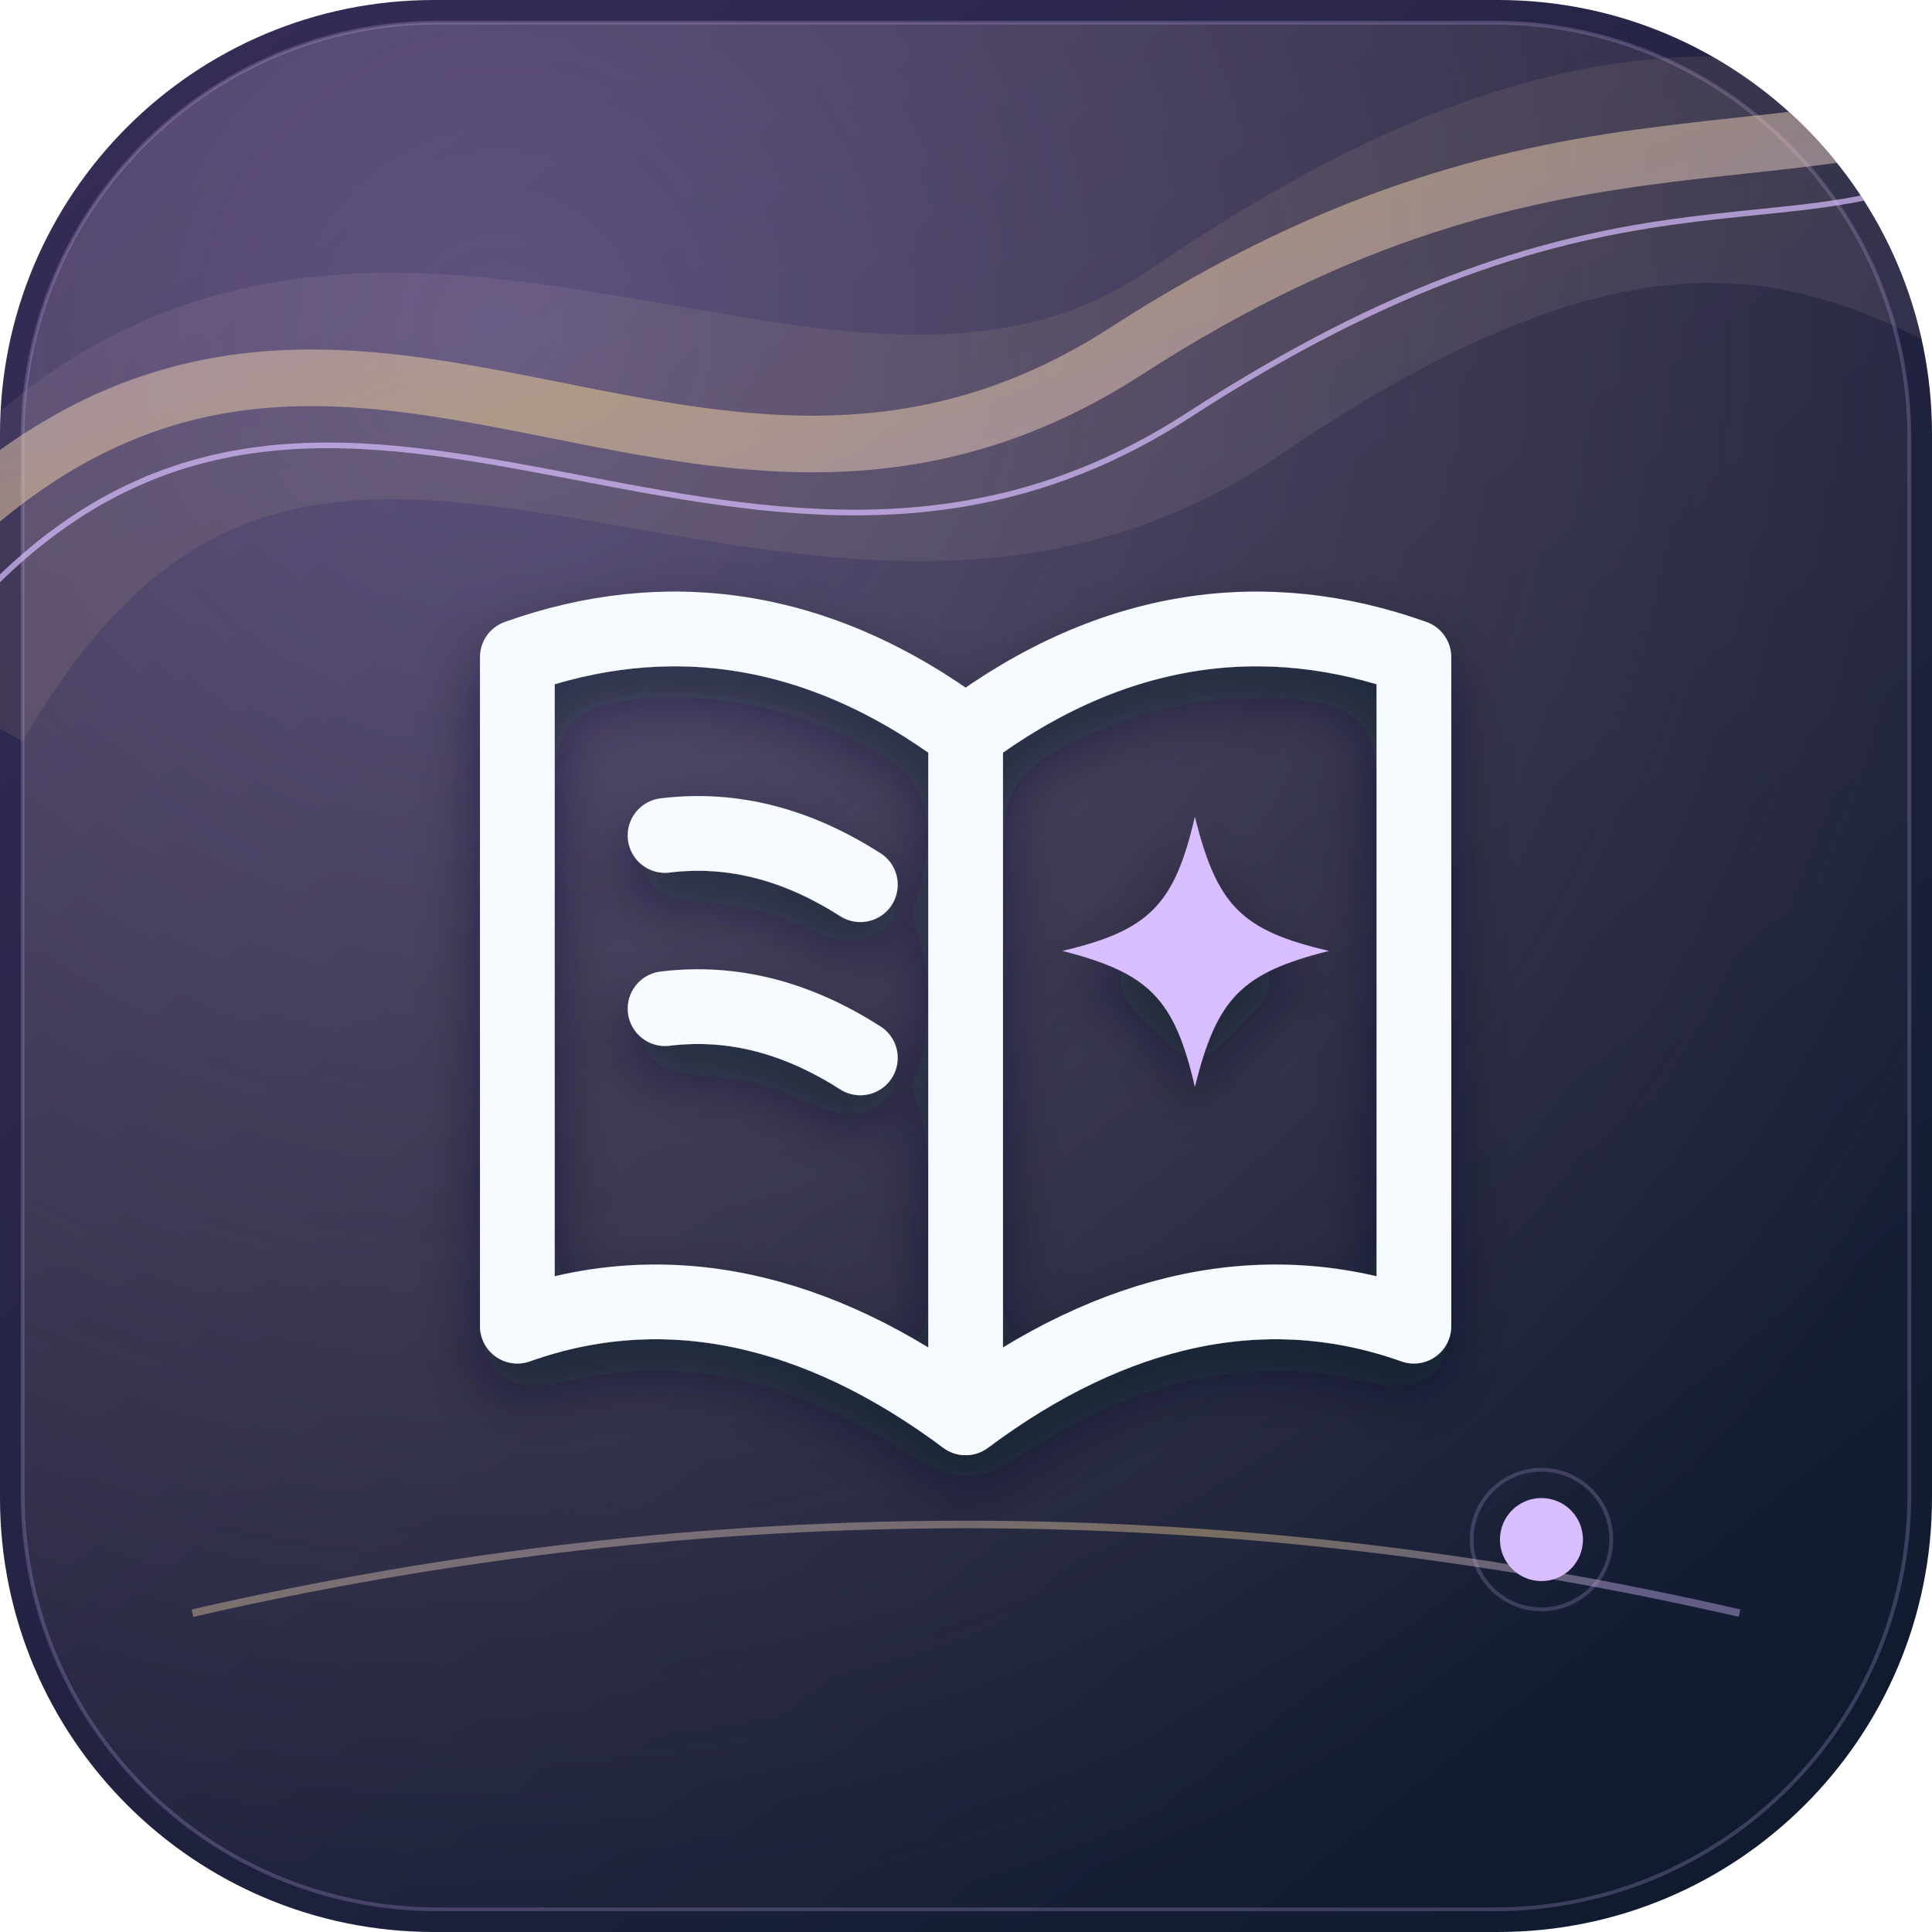
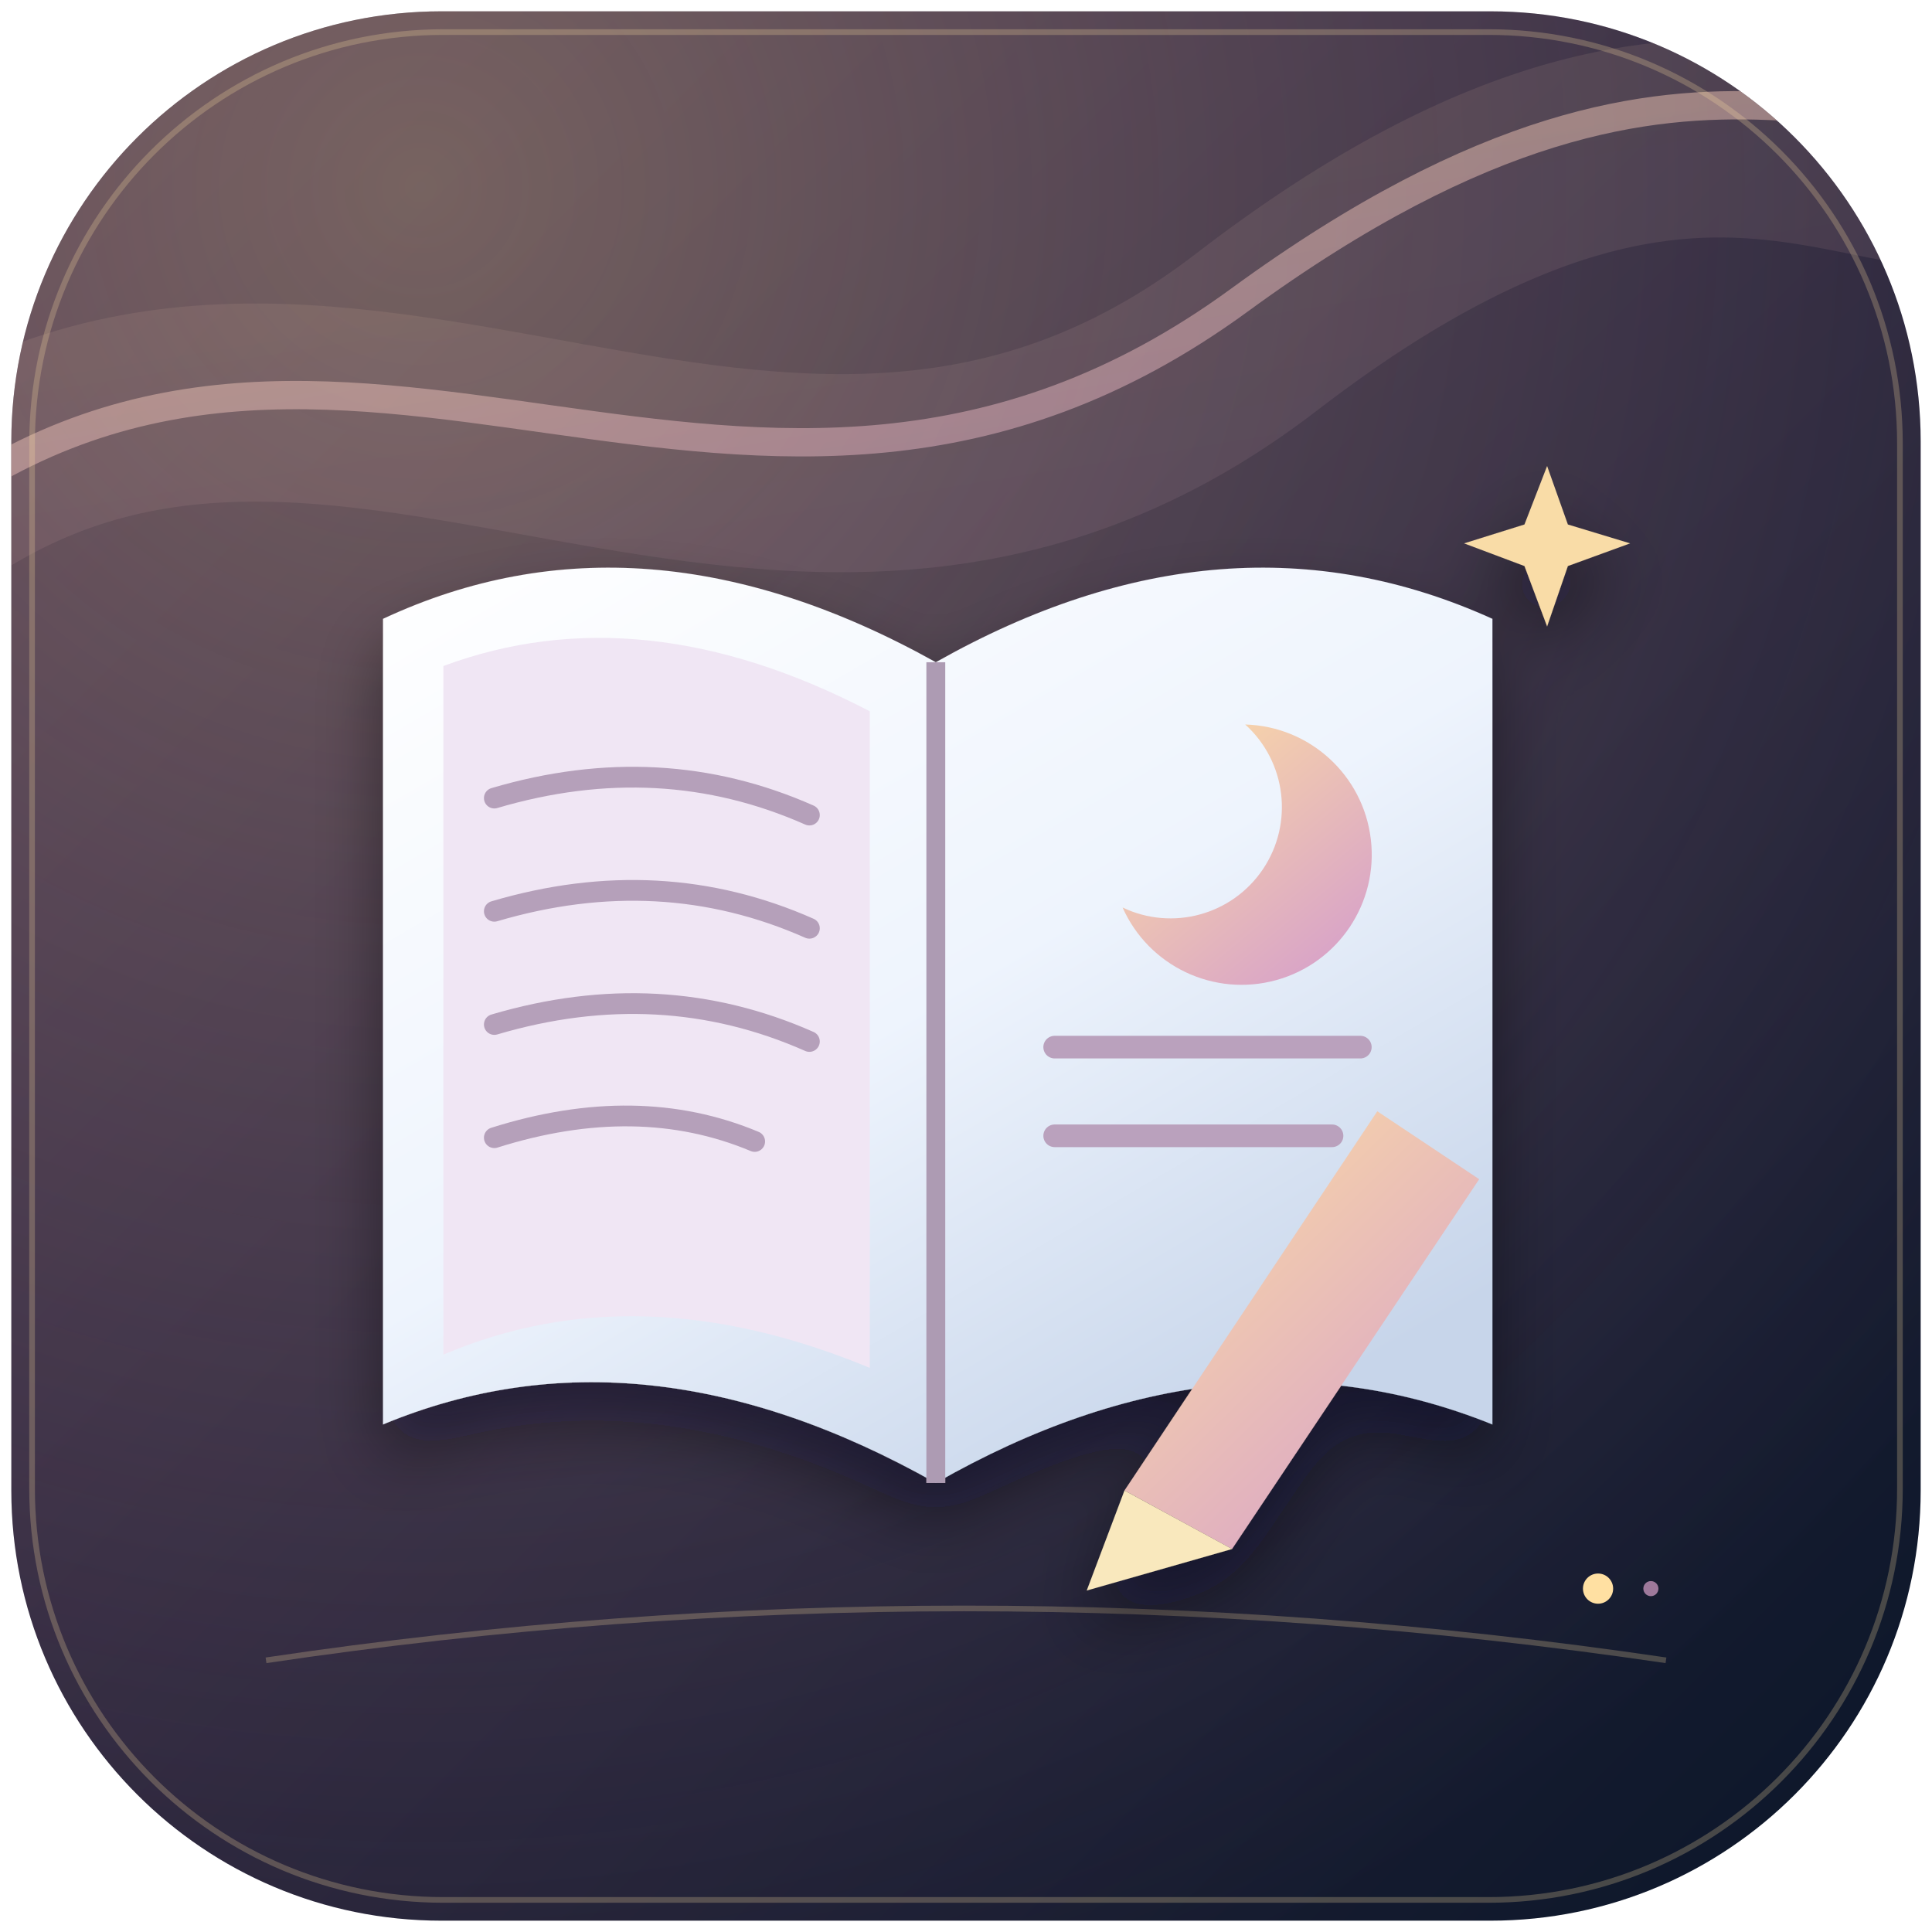
<svg xmlns="http://www.w3.org/2000/svg" width="1024" height="1024" viewBox="0 0 1024 1024" role="img" aria-labelledby="title desc">
  <defs>
-     <linearGradient id="tile" x2=".8" y2="1">
-       <stop stop-color="#382D58" />
-       <stop offset="1" stop-color="#101B30" />
+     <linearGradient id="tile" x1="0" y1="0" x2="1" y2="1">
+       <stop stop-color="#463149" />
+       <stop offset="1" stop-color="#0A1629" />
    </linearGradient>
-     <linearGradient id="aurora" x1="0" y1="0" x2="1" y2=".6">
-       <stop stop-color="#D9BEFF" />
-       <stop offset=".52" stop-color="#F6D693" />
-       <stop offset="1" stop-color="#D9BEFF" />
+     <radialGradient id="glow" cx=".22" cy=".1" r="1">
+       <stop stop-color="#FFE0A2" stop-opacity=".3" />
+       <stop offset="1" stop-color="#D7A1C9" stop-opacity="0" />
+     </radialGradient>
+     <linearGradient id="color" x1="0" y1="0" x2=".8" y2="1">
+       <stop stop-color="#FFE0A2" />
+       <stop offset="1" stop-color="#D7A1C9" />
    </linearGradient>
-     <radialGradient id="glow" cx=".25" cy=".16" r=".9">
-       <stop stop-color="#D9BEFF" stop-opacity=".27" />
-       <stop offset="1" stop-color="#F6D693" stop-opacity="0" />
-     </radialGradient>
-     <filter id="shade" x="-.3" y="-.3" width="1.6" height="1.6">
-       <feDropShadow dx="0" dy="18" stdDeviation="18" flood-color="#06111D" flood-opacity=".5" />
+     <linearGradient id="paper" x2=".7" y2="1">
+       <stop stop-color="#FFFFFF" />
+       <stop offset=".55" stop-color="#EEF4FD" />
+       <stop offset="1" stop-color="#C7D5EA" />
+     </linearGradient>
+     <linearGradient id="fold" x2="1" y2="1">
+       <stop stop-color="#FFF" />
+       <stop offset="1" stop-color="#D7A1C9" />
+     </linearGradient>
+     <linearGradient id="metal" x2="1" y2=".7">
+       <stop stop-color="#FFE0A2" />
+       <stop offset=".45" stop-color="#D7A1C9" />
+       <stop offset="1" stop-color="#463149" />
+     </linearGradient>
+     <filter id="shadow" x="-.3" y="-.25" width="1.6" height="1.6">
+       <feDropShadow dx="0" dy="20" stdDeviation="18" flood-color="#020B19" flood-opacity=".45" />
    </filter>
-     <clipPath id="tile-clip">
-       <rect width="1024" height="1024" rx="230" />
+     <clipPath id="clip">
+       <rect x="6" y="6" width="1012" height="1012" rx="228" />
    </clipPath>
  </defs>
-   <g clip-path="url(#tile-clip)">
+   <g clip-path="url(#clip)">
    <rect width="1024" height="1024" rx="230" fill="url(#tile)" />
-     <rect x="12" y="12" width="1000" height="1000" rx="220" fill="url(#glow)" stroke="#D9BEFF" stroke-opacity=".22" stroke-width="2" />
-     <path d="M-40 363C150 34 420 345 644 192S982 84 1103 159" fill="none" stroke="url(#aurora)" stroke-width="120" opacity=".09" />
-     <path d="M-39 292C178 72 363 337 597 186S960 110 1100 32" fill="none" stroke="url(#aurora)" stroke-width="30" opacity=".5" />
-     <path d="M-15 322C177 111 391 375 630 220S962 147 1060 73" fill="none" stroke="#D9BEFF" stroke-width="3" opacity=".7" />
-     <path d="M102 855Q512 761 922 855" fill="none" stroke="url(#aurora)" stroke-width="4" opacity=".4" />
-     <g transform="translate(51 63) scale(.9)" fill="none" stroke="#F6FBFF" stroke-width="44" stroke-linecap="round" stroke-linejoin="round" filter="url(#shade)">
-       <path d="M512 362C425 297 335 286 248 317V711C335 680 425 700 512 765C599 700 689 680 776 711V317C689 286 599 297 512 362Z" />
-       <path d="M512 367V759M335 422C376 417 414 428 450 451M335 524C376 519 414 530 450 553" />
-       <path d="M647 411C660 463 674 478 726 490C674 503 660 518 647 570C635 518 620 503 569 490C620 478 635 463 647 411Z" fill="#D9BEFF" stroke="none" />
+     <rect width="1024" height="1024" fill="url(#glow)" />
+     <path d="M-90 310C148 68 397 383 666 176S1017 155 1110 64" stroke="url(#color)" stroke-width="105" opacity=".1" fill="none" />
+     <path d="M-50 281C178 97 397 349 657 159S999 117 1095 32" stroke="url(#color)" stroke-width="15" opacity=".5" fill="none" />
+     <path d="M141 880Q510 825 883 880" fill="none" stroke="#FFE0A2" opacity=".24" stroke-width="3" />
+     <g filter="url(#shadow)">
+       <path d="M203 328Q340 264 496 351Q650 264 791 328V755Q650 698 496 786Q340 698 203 755Z" fill="url(#paper)" />
+       <path d="M496 351V786" stroke="#AD9BB3" stroke-width="10" />
+       <path d="M235 353Q340 314 461 377V725Q338 674 235 718Z" fill="#F0E6F4" />
+       <path d="M262 423Q350 397 429 432M262 483Q350 457 429 492M262 543Q350 517 429 552M262 603Q338 579 400 605" stroke="#B5A0BA" stroke-width="11" stroke-linecap="round" fill="none" />
+       <path d="M660 384A69 69 0 1 1 595 481A59 59 0 0 0 660 384Z" fill="url(#color)" />
+       <path d="M559 555H721M559 602H706" stroke="#BAA1BD" stroke-width="12" stroke-linecap="round" />
+       <path d="M596 790L730 589L784 625L653 821Z" fill="url(#color)" />
+       <path d="M596 790L576 843L653 821Z" fill="#F9E8BD" />
+       <path d="M820 247L831 278L864 288L831 300L820 332L808 300L776 288L808 278Z" fill="#F9DCA7" />
    </g>
-     <circle cx="817" cy="816" r="22" fill="#D9BEFF" />
-     <circle cx="817" cy="816" r="37" fill="none" stroke="#D9BEFF" stroke-opacity=".2" stroke-width="2" />
+     <rect x="17" y="17" width="990" height="990" rx="218" fill="none" stroke="#FFE0A2" opacity=".24" stroke-width="3" />
+     <circle cx="847" cy="842" r="8" fill="#FFE0A2" />
+     <circle cx="875" cy="842" r="4" fill="#D7A1C9" opacity=".7" />
  </g>
</svg>
